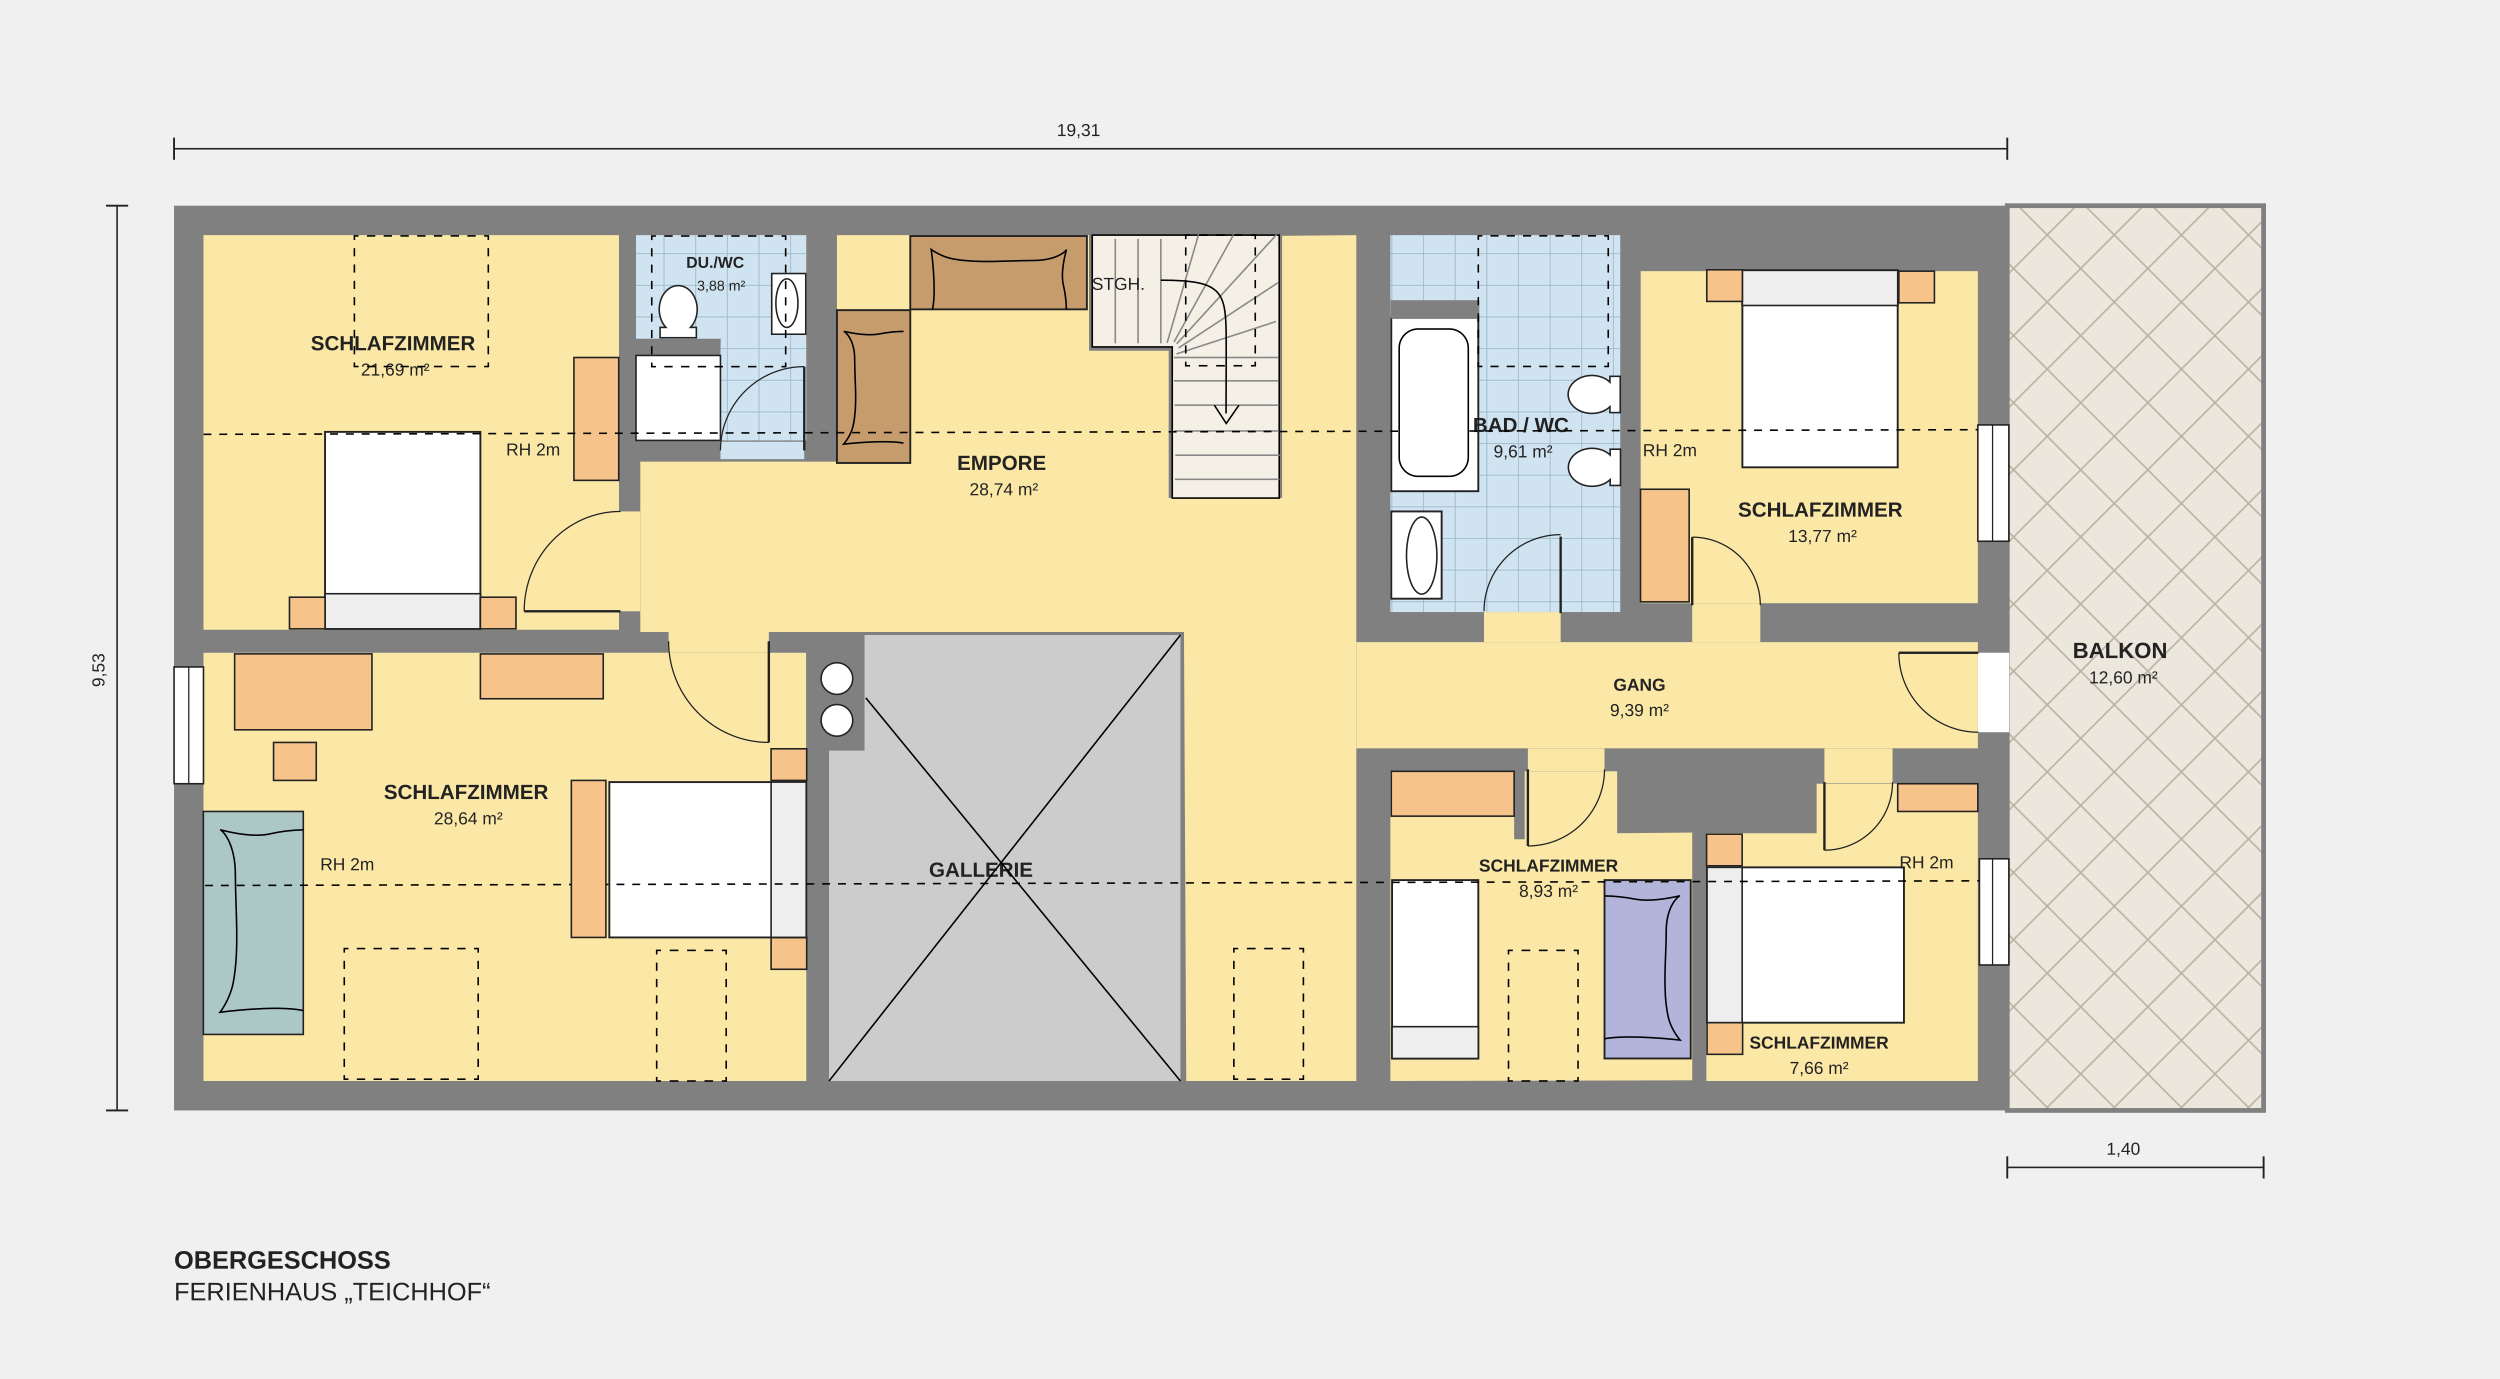
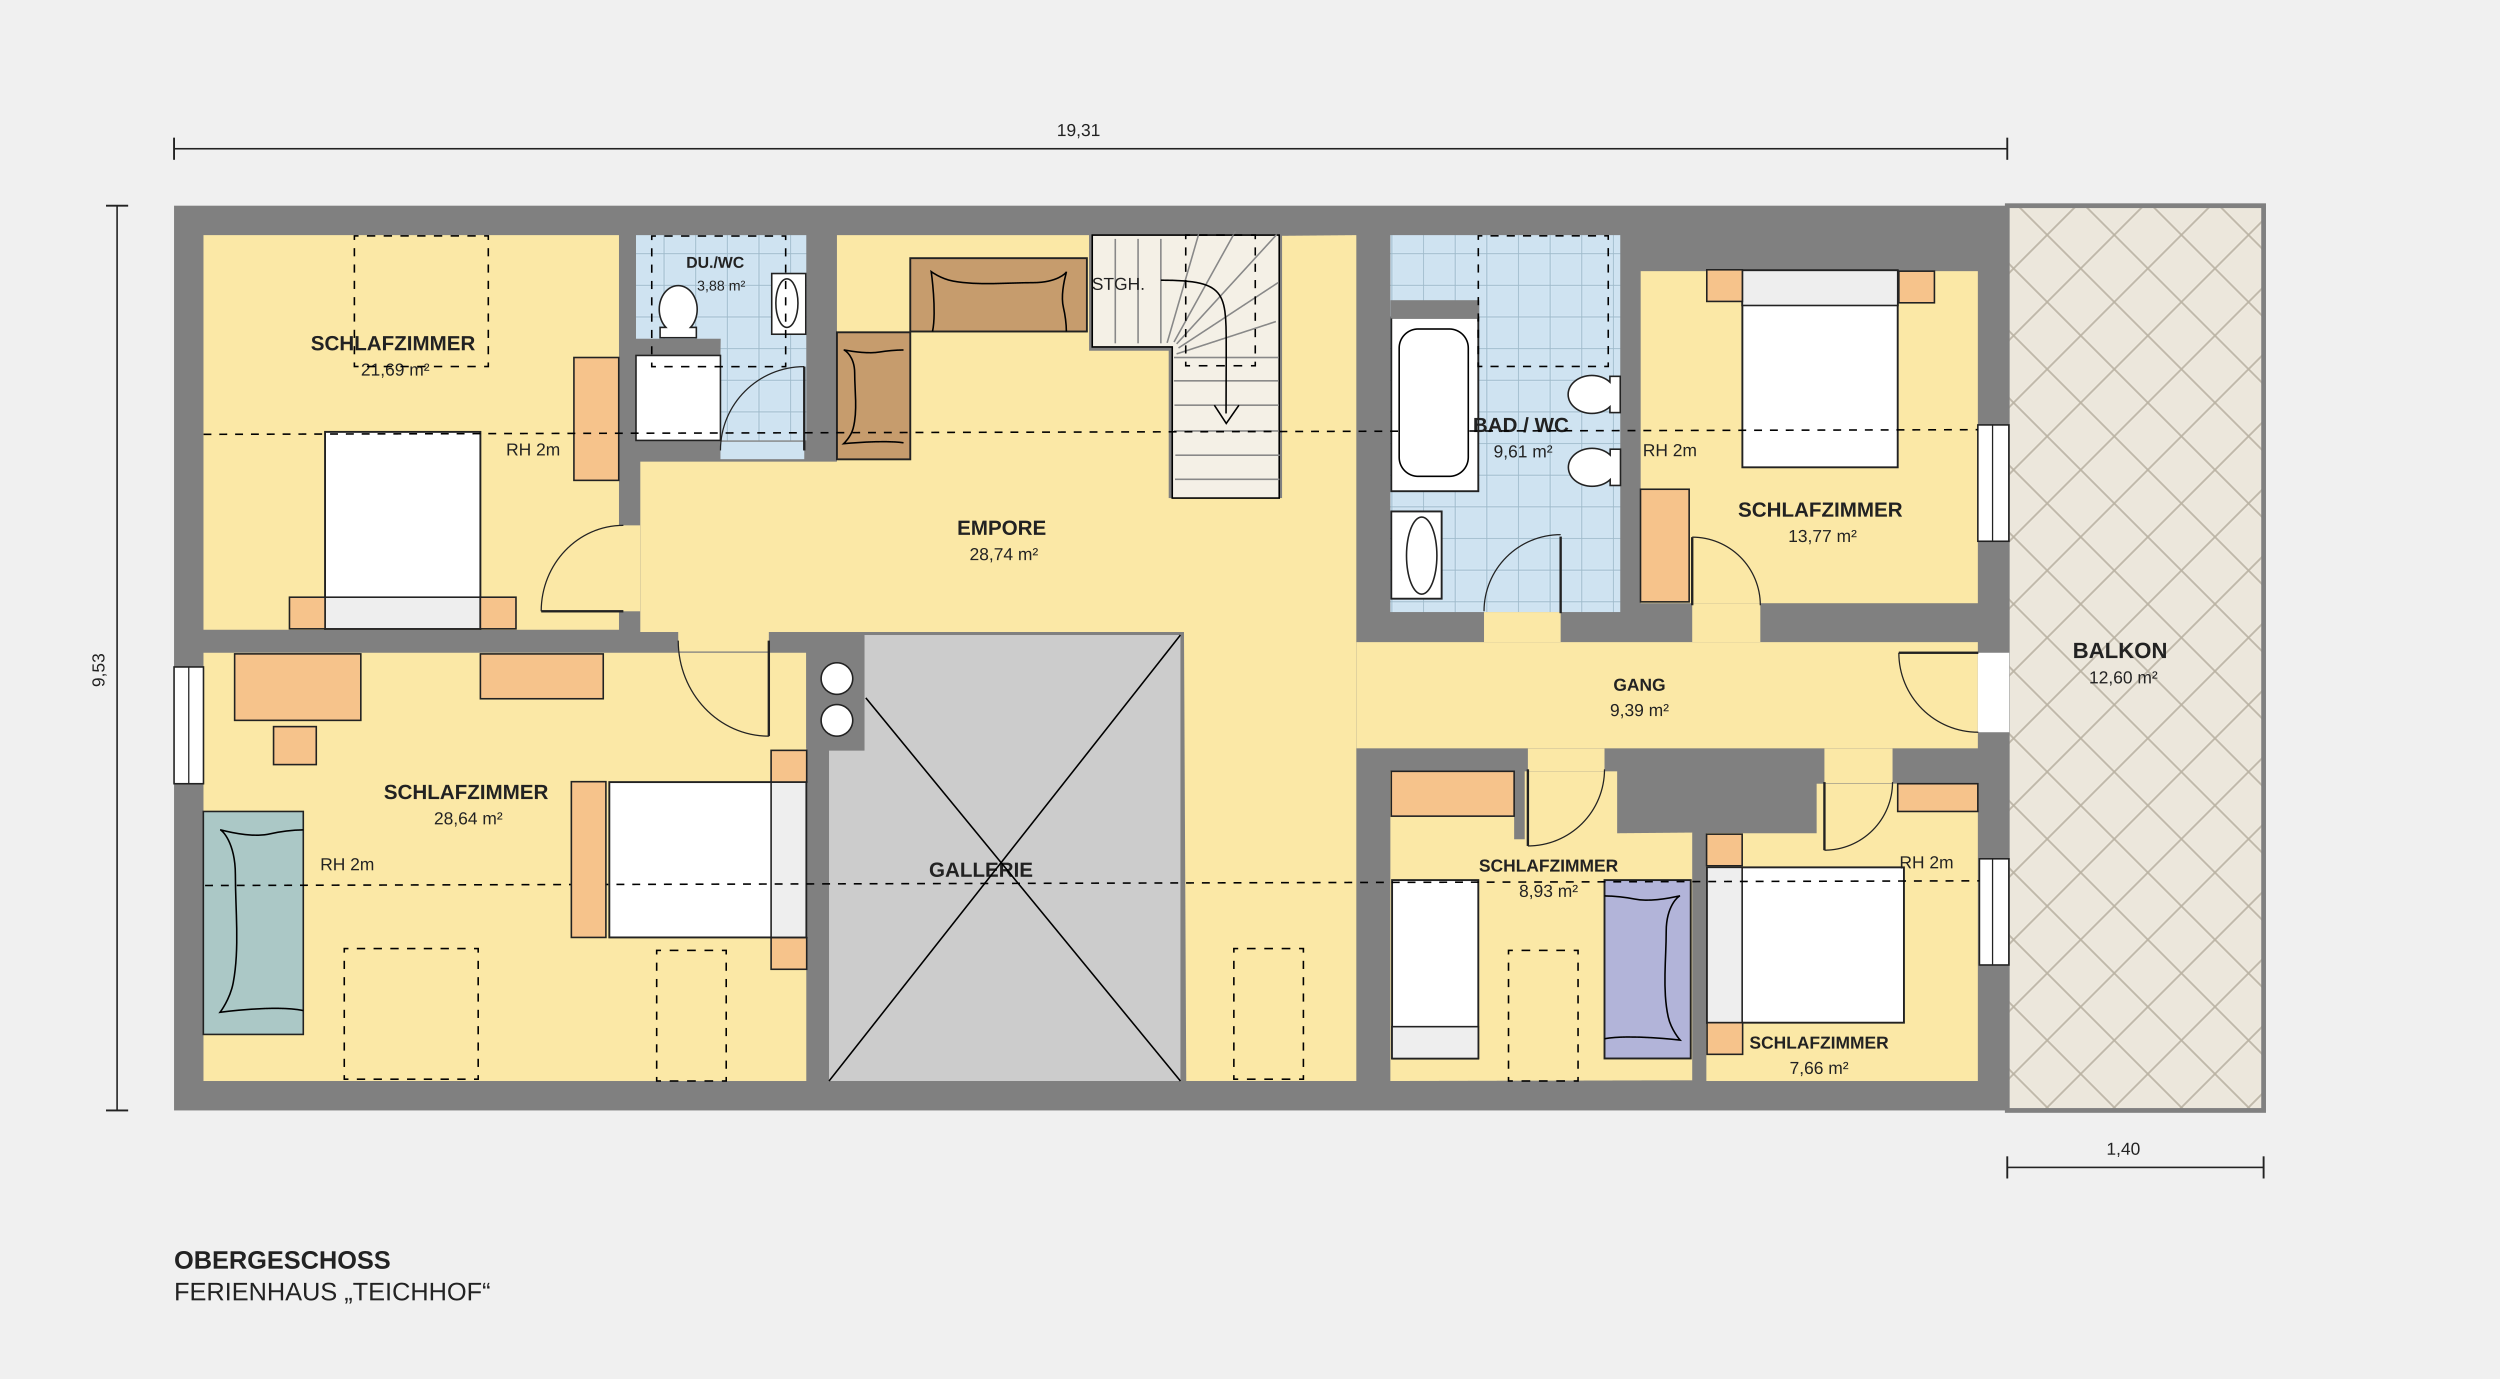
<svg xmlns="http://www.w3.org/2000/svg" width="1580" height="871" viewBox="0 0 1580 871">
  <defs>
    <clipPath id="clip-path-1">
      <path d="M0 0 L30 0 L30 30 L0 30 Z" />
    </clipPath>
    <pattern id="pattern-1" patternUnits="userSpaceOnUse" width="30" height="30" patternTransform="matrix(0.707 0.707 -0.707 0.707 0 0)">
      <g clip-path="url(#clip-path-1)">
        <rect x="0" y="0" width="30" height="30" fill="#ece7dc" />
        <rect x="0" y="0" width="30" height="30" fill="none" stroke="#b9b2a2" />
      </g>
    </pattern>
    <clipPath id="clip-path-2">
      <path d="M0 0 L20 0 L20 20 L0 20 Z" />
    </clipPath>
    <pattern id="pattern-2" patternUnits="userSpaceOnUse" width="20" height="20" patternTransform="matrix(1 0 0 1 0 0)">
      <g clip-path="url(#clip-path-2)">
        <rect x="0" y="0" width="20" height="20" fill="#cfe3f1" />
        <polyline points="0,0 20,0 20,20" fill="none" stroke="#9db8c9" />
      </g>
    </pattern>
  </defs>
  <g id="Layer_1" data-name="Layer 1">
    <rect x="1268.6" y="130" width="162" height="571.8" fill="url(#pattern-1)" stroke="#808080" stroke-width="3" />
    <text transform="matrix(1 0 0 1 1349.6 415.9)" x="0" y="0" xml:space="preserve" font-family="Arial, sans-serif" font-size="14" font-weight="600" fill="#222222" text-anchor="middle">
      <tspan x="0" y="0">BALKON</tspan>
    </text>
    <text transform="matrix(1 0 0 1 1349.6 431.9)" x="0" y="0" xml:space="preserve" font-family="Arial, sans-serif" font-size="11" fill="#222222" text-anchor="middle">
      <tspan x="0" y="0">12,60 m²</tspan>
    </text>
    <rect x="110" y="130" width="1158.6" height="571.8" fill="#808080" />
    <rect x="128.6" y="412.54" width="380.97" height="270.66" fill="#fbe8a6" />
    <polyline points="391.19,398.01 128.6,398.01 128.6,148.6 391.19,148.6" fill="#fbe8a6" />
    <polygon points="748.282,399.427 528.95,399.427 528.95,148.6 688.257,148.6 688.3,221.661 738.618,221.661 738.618,314.78 810.268,314.78 810.268,149.044 857.19,148.6 857.19,405.83 857.19,472.94 857.19,683.2 749.707,683.2" fill="#fbe8a6" />
    <rect x="857.19" y="405.83" width="392.81" height="67.11" fill="#fbe8a6" />
    <polygon points="878.71,683.2 878.71,487.48 956.938,487.48 956.938,530.432 963.62,530.432 963.62,487.48 1022.04,487.48 1022.04,526.62 1069.48,526.18 1069.48,682.76" fill="#fbe8a6" />
    <polyline points="1148.12,526.62 1148.12,495.31 1250,495.31 1250,683.2 1078.42,683.2 1078.42,526.62" fill="#fbe8a6" />
    <rect x="1036.91" y="171.371" width="213.09" height="209.859" fill="#fbe8a6" />
    <polygon points="401.95,278.34 401.95,224.65 455.322,224.65 455.49,214.086 401.95,214.086 401.95,148.6 509.57,148.6 509.57,278.34" fill="url(#pattern-2)" />
    <rect x="878.71" y="148.6" width="145.29" height="238.22" fill="url(#pattern-2)" />
    <rect x="509.57" y="409.19" width="38.75" height="63.75" fill="#808080" />
    <circle cx="528.945" cy="455.268" r="9.989" fill="#ffffff" stroke="#222222" />
    <circle cx="528.945" cy="428.856" r="9.989" fill="#ffffff" stroke="#222222" />
    <rect x="401.95" y="224.65" width="53.372" height="53.69" fill="#ffffff" stroke="#222222" />
    <rect x="487.73" y="172.869" width="21.52" height="38.361" fill="#ffffff" stroke="#222222" />
-     <rect x="422.548" y="398.01" width="63.352" height="14.53" fill="#fbe8a6" />
-     <line x1="485.9" y1="405.28" x2="485.9" y2="469.223" fill="#000000" stroke="#222222" stroke-width="1.5" />
-     <path d="M422.548 405.28 C422.573 440.584 450.922 469.198 485.9 469.223" fill="none" stroke="#222222" stroke-width="0.8" />
-     <rect x="387.087" y="323.23" width="17.583" height="63.1" fill="#fbe8a6" />
-     <line x1="331.29" y1="386.33" x2="392.141" y2="386.33" fill="#000000" stroke="#222222" stroke-width="1.5" />
-     <path d="M392.141 323.23 C358.537 323.239 331.298 351.484 331.29 386.33" fill="none" stroke="#222222" stroke-width="0.8" />
+     <rect x="428.636" y="398.01" width="57.264" height="13.721" fill="#fbe8a6" />
+     <line x1="485.9" y1="404.875" x2="485.9" y2="465.257" fill="#000000" stroke="#222222" stroke-width="1.5" />
+     <path d="M428.636 404.875 C428.658 438.213 454.283 465.233 485.9 465.257" fill="none" stroke="#222222" stroke-width="0.8" />
+     <rect x="389.663" y="332.028" width="15.007" height="54.302" fill="#fbe8a6" />
+     <line x1="342.038" y1="386.33" x2="393.976" y2="386.33" fill="#000000" stroke="#222222" stroke-width="1.5" />
+     <path d="M393.976 332.028 C365.294 332.035 342.045 356.343 342.038 386.33" fill="none" stroke="#222222" stroke-width="0.8" />
    <rect x="455.322" y="279.187" width="52.968" height="11.008" fill="#cfe3f1" />
    <line x1="508.29" y1="284.691" x2="508.29" y2="231.715" fill="#000000" stroke="#222222" stroke-width="1.5" />
    <path d="M455.322 284.691 C455.331 255.44 479.039 231.728 508.29 231.715" fill="none" stroke="#222222" stroke-width="0.8" />
    <rect x="965.62" y="472.94" width="48.43" height="14.54" fill="#fbe8a6" />
    <line x1="965.62" y1="534.64" x2="965.62" y2="486.21" fill="#000000" stroke="#222222" stroke-width="1.5" />
    <path d="M1014.05 486.21 C1014.058 499.057 1008.958 511.38 999.874 520.464 C990.79 529.548 978.467 534.648 965.62 534.64" fill="none" stroke="#222222" stroke-width="0.8" />
    <rect x="937.9" y="386.82" width="48.43" height="19.01" fill="#fbe8a6" />
    <line x1="986.33" y1="387.55" x2="986.33" y2="339.12" fill="#000000" stroke="#222222" stroke-width="1.5" />
    <path d="M937.9 386.33 C937.892 373.483 942.992 361.16 952.076 352.076 C961.16 342.992 973.483 337.892 986.33 337.9" fill="none" stroke="#222222" stroke-width="0.8" />
    <rect x="1069.48" y="381.23" width="43.04" height="24.6" fill="#fbe8a6" />
    <line x1="1069.48" y1="382.53" x2="1069.48" y2="339.48" fill="#000000" stroke="#222222" stroke-width="1.5" />
    <path d="M1112.52 382.53 C1112.533 371.11 1108.003 360.154 1099.929 352.078 C1091.855 344.002 1080.9 339.469 1069.48 339.48" fill="none" stroke="#222222" stroke-width="0.8" />
    <rect x="1153.034" y="472.94" width="43.05" height="22.057" fill="#fbe8a6" />
    <line x1="1153.034" y1="494.287" x2="1153.034" y2="537.327" fill="#000000" stroke="#222222" stroke-width="1.5" />
    <path d="M1196.084 494.287 C1196.094 505.707 1191.562 516.662 1183.486 524.736 C1175.41 532.81 1164.454 537.34 1153.034 537.327" fill="none" stroke="#222222" stroke-width="0.8" />
    <rect x="1250" y="412.54" width="19.859" height="50.235" fill="#ffffff" />
    <line x1="1250.3" y1="412.54" x2="1200.065" y2="412.54" fill="#000000" stroke="#222222" stroke-width="1.5" />
    <path d="M1250.3 462.775 C1236.974 462.785 1224.19 457.496 1214.767 448.073 C1205.344 438.65 1200.055 425.866 1200.065 412.54" fill="none" stroke="#222222" stroke-width="0.8" />
    <rect x="110" y="421.52" width="18.6" height="73.79" fill="#ffffff" stroke="#222222" />
    <rect x="1251" y="542.77" width="18.6" height="67.1" fill="#ffffff" stroke="#222222" />
    <rect x="1250" y="268.555" width="19.6" height="73.525" fill="#ffffff" stroke="#222222" />
    <line x1="119.3" y1="495.31" x2="119.3" y2="421.52" fill="#000000" stroke="#222222" stroke-width="0.8" />
    <line x1="1259.3" y1="609.87" x2="1259.3" y2="542.77" fill="#000000" stroke="#222222" stroke-width="0.8" />
    <line x1="1259.3" y1="342.08" x2="1259.3" y2="268.555" fill="#000000" stroke="#222222" stroke-width="0.8" />
-     <text transform="matrix(1 0 0 1 642.09 297.017)" x="0" y="0" xml:space="preserve" font-family="Arial, sans-serif" font-size="13" font-weight="600" fill="#222222" text-anchor="middle">
+     <text transform="matrix(1 0 0 1 642.09 338.017)" x="0" y="0" xml:space="preserve" font-family="Arial, sans-serif" font-size="13" font-weight="600" fill="#222222" text-anchor="middle">
      <tspan x="0" y="0">EMPORE</tspan>
    </text>
-     <text transform="matrix(1 0 0 1 642.09 313.017)" x="0" y="0" xml:space="preserve" font-family="Arial, sans-serif" font-size="11" fill="#222222" text-anchor="middle">
+     <text transform="matrix(1 0 0 1 642.09 354.017)" x="0" y="0" xml:space="preserve" font-family="Arial, sans-serif" font-size="11" fill="#222222" text-anchor="middle">
      <tspan x="0" y="0">28,74 m²</tspan>
    </text>
    <text transform="matrix(1 0 0 1 1043.79 436.563)" x="0" y="0" xml:space="preserve" font-family="Arial, sans-serif" font-size="11" font-weight="600" fill="#222222" text-anchor="middle">
      <tspan x="0" y="0">GANG</tspan>
    </text>
    <text transform="matrix(1 0 0 1 1043.79 452.563)" x="0" y="0" xml:space="preserve" font-family="Arial, sans-serif" font-size="11" fill="#222222" text-anchor="middle">
      <tspan x="0" y="0">9,39 m²</tspan>
    </text>
    <text transform="matrix(1 0 0 1 986.33 550.845)" x="0" y="0" xml:space="preserve" font-family="Arial, sans-serif" font-size="11" font-weight="600" fill="#222222" text-anchor="middle">
      <tspan x="0" y="0">SCHLAFZIMMER</tspan>
    </text>
    <text transform="matrix(1 0 0 1 986.33 566.845)" x="0" y="0" xml:space="preserve" font-family="Arial, sans-serif" font-size="11" fill="#222222" text-anchor="middle">
      <tspan x="0" y="0">8,93 m²</tspan>
    </text>
    <text transform="matrix(1 0 0 1 1159.474 326.549)" x="0" y="0" xml:space="preserve" font-family="Arial, sans-serif" font-size="13" font-weight="600" fill="#222222" text-anchor="middle">
      <tspan x="0" y="0">SCHLAFZIMMER</tspan>
    </text>
    <text transform="matrix(1 0 0 1 1159.474 342.549)" x="0" y="0" xml:space="preserve" font-family="Arial, sans-serif" font-size="11" fill="#222222" text-anchor="middle">
      <tspan x="0" y="0">13,77 m²</tspan>
    </text>
    <text transform="matrix(1 0 0 1 458.966 169.252)" x="0" y="0" xml:space="preserve" font-family="Arial, sans-serif" font-size="10" font-weight="600" fill="#222222" text-anchor="middle">
      <tspan x="0" y="0">DU./WC</tspan>
    </text>
    <text transform="matrix(1 0 0 1 462.04 183.626)" x="0" y="0" xml:space="preserve" font-family="Arial, sans-serif" font-size="9" fill="#222222" text-anchor="middle">
      <tspan x="0" y="0">3,88 m²</tspan>
    </text>
    <line x1="110" y1="94" x2="1268.6" y2="94" fill="#000000" stroke="#222222" />
    <line x1="110" y1="87" x2="110" y2="101" fill="#000000" stroke="#222222" stroke-width="1.2" />
    <line x1="1268.6" y1="87" x2="1268.6" y2="101" fill="#000000" stroke="#222222" stroke-width="1.2" />
    <text transform="matrix(1 0 0 1 689.3 86)" x="0" y="0" xml:space="preserve" font-family="Arial, sans-serif" font-size="11" fill="#222222" text-anchor="middle">
      <tspan x="0" y="0">19,31</tspan>
    </text>
    <line x1="74" y1="130" x2="74" y2="701.8" fill="#000000" stroke="#222222" />
    <line x1="67" y1="130" x2="81" y2="130" fill="#000000" stroke="#222222" stroke-width="1.2" />
    <line x1="67" y1="701.8" x2="81" y2="701.8" fill="#000000" stroke="#222222" stroke-width="1.2" />
    <text transform="matrix(0 -1 1 0 66 415.9)" x="0" y="0" xml:space="preserve" font-family="Arial, sans-serif" font-size="11" fill="#222222" text-anchor="middle">
      <tspan x="0" y="0">9,53</tspan>
    </text>
    <line x1="1268.6" y1="737.8" x2="1430.6" y2="737.8" fill="#000000" stroke="#222222" />
    <line x1="1268.6" y1="730.8" x2="1268.6" y2="744.8" fill="#000000" stroke="#222222" stroke-width="1.2" />
    <line x1="1430.6" y1="730.8" x2="1430.6" y2="744.8" fill="#000000" stroke="#222222" stroke-width="1.2" />
    <text transform="matrix(1 0 0 1 1349.6 729.8)" x="0" y="0" xml:space="preserve" font-family="Arial, sans-serif" font-size="11" fill="#222222" text-anchor="middle">
      <tspan x="0" y="0">1,40</tspan>
    </text>
    <text transform="matrix(1 0 0 1 110 801.8)" x="0" y="0" xml:space="preserve" font-family="Arial, sans-serif" font-size="16" font-weight="bold" fill="#222222">
      <tspan x="0" y="0">OBERGESCHOSS</tspan>
    </text>
    <text transform="matrix(1 0 0 1 110 821.8)" x="0" y="0" xml:space="preserve" font-family="Arial, sans-serif" font-size="16" fill="#222222">
      <tspan x="0" y="0">FERIENHAUS „TEICHHOF“</tspan>
    </text>
    <rect x="1078.814" y="548.168" width="124.476" height="98.174" fill="#ffffff" stroke="#222222" stroke-width="1.2" />
    <rect x="879.29" y="200.69" width="55" height="109.757" fill="#ffffff" stroke="#222222" stroke-width="1.2" />
    <text transform="matrix(1 0 0 1 970.219 273.062)" x="0" y="0" xml:space="preserve" font-family="Arial, sans-serif" font-size="13" font-weight="600" fill="#222222" text-anchor="middle">
      <tspan x="0" y="0">BAD / WC</tspan>
    </text>
    <text transform="matrix(1 0 0 1 970.219 289.062)" x="0" y="0" xml:space="preserve" font-family="Arial, sans-serif" font-size="11" fill="#222222" text-anchor="middle">
      <tspan x="0" y="0">9,61 m²</tspan>
    </text>
    <rect x="879.285" y="323.23" width="31.836" height="55.145" fill="#ffffff" stroke="#222222" stroke-width="1.2" />
    <rect x="879.29" y="190.321" width="55" height="10.369" fill="#808080" stroke="#808080" stroke-width="1.2" />
    <rect x="404.67" y="291.76" width="124.521" height="107.667" fill="#fbe8a6" />
    <polygon points="523.95,683.2 523.95,474.398 546.377,474.398 546.377,401.325 746.04,401.325 746.04,683.2" fill="#cccccc" />
    <rect x="1101.179" y="170.869" width="98.174" height="124.476" fill="#ffffff" stroke="#222222" stroke-width="1.2" />
    <rect x="1101.179" y="170.869" width="98.174" height="22.2" fill="#eeeeee" stroke="#222222" />
    <rect x="1078.848" y="548.168" width="22.2" height="98.174" fill="#eeeeee" stroke="#222222" />
    <text transform="matrix(1 0 0 1 1157.295 662.719)" x="0" y="0" xml:space="preserve" font-family="Arial, sans-serif" font-size="11" font-weight="600" fill="#222222" text-anchor="middle">
      <tspan x="0" y="0">SCHLAFZIMMER</tspan>
    </text>
    <text transform="matrix(1 0 0 1 1157.295 678.719)" x="0" y="0" xml:space="preserve" font-family="Arial, sans-serif" font-size="11" fill="#222222" text-anchor="middle">
      <tspan x="0" y="0">7,66 m²</tspan>
    </text>
    <rect x="385.094" y="494.287" width="124.476" height="98.174" fill="#ffffff" stroke="#222222" stroke-width="1.2" />
    <rect x="205.433" y="272.951" width="98.174" height="124.476" fill="#ffffff" stroke="#222222" stroke-width="1.2" />
-     <rect x="205.433" y="375.227" width="98.174" height="22.2" fill="#eeeeee" stroke="#222222" />
+     <rect x="205.433" y="377.434" width="98.174" height="19.993" fill="#eeeeee" stroke="#222222" />
    <rect x="487.336" y="494.287" width="22.2" height="98.174" fill="#eeeeee" stroke="#222222" />
    <text transform="matrix(1 0 0 1 257.427 221.369)" x="0" y="0" xml:space="preserve" font-family="Arial, sans-serif" font-size="13" font-weight="600" fill="#222222" text-anchor="middle">
      <tspan x="0" y="0">SCHLAFZIMMER</tspan>
    </text>
    <text transform="matrix(1 0 0 1 257.427 237.369)" x="0" y="0" xml:space="preserve" font-family="Arial, sans-serif" font-size="11" fill="#222222" text-anchor="middle">
      <tspan x="0" y="0">21,69 m²</tspan>
    </text>
    <text transform="matrix(1 0 0 1 303.607 504.992)" x="0" y="0" xml:space="preserve" font-family="Arial, sans-serif" font-size="13" font-weight="600" fill="#222222" text-anchor="middle">
      <tspan x="0" y="0">SCHLAFZIMMER</tspan>
    </text>
    <text transform="matrix(1 0 0 1 303.607 520.992)" x="0" y="0" xml:space="preserve" font-family="Arial, sans-serif" font-size="11" fill="#222222" text-anchor="middle">
      <tspan x="0" y="0">28,64 m²</tspan>
    </text>
-     <rect x="148.29" y="413.252" width="86.781" height="48" fill="#f6c38b" stroke="#222222" />
-     <rect x="172.89" y="469.223" width="27" height="24" fill="#f6c38b" stroke="#222222" />
+     <rect x="148.29" y="413.252" width="79.749" height="42.016" fill="#f6c38b" stroke="#222222" />
+     <rect x="172.89" y="459.223" width="27" height="24" fill="#f6c38b" stroke="#222222" />
    <rect x="128.509" y="512.845" width="63.171" height="140.909" fill="#abc8c6" stroke="#222222" />
    <rect x="879.795" y="556.221" width="54.495" height="112.738" fill="#ffffff" stroke="#222222" stroke-width="1.2" />
    <rect x="879.795" y="648.852" width="54.495" height="20.107" fill="#eeeeee" stroke="#222222" />
    <rect x="1014.05" y="556.221" width="54.495" height="112.738" fill="#b2b4d9" stroke="#222222" stroke-width="1.2" />
    <polygon points="690.3,148.58 808.462,148.58 808.462,314.78 740.864,314.78 740.864,219.273 690.3,219.273" fill="#f4f0e6" stroke="#000000" stroke-miterlimit="10" />
    <line x1="704.862" y1="150.98" x2="704.862" y2="216.98" fill="#000000" stroke="#888888" />
    <line x1="719.261" y1="150.98" x2="719.261" y2="216.98" fill="#000000" stroke="#888888" />
    <line x1="733.661" y1="150.98" x2="733.661" y2="216.98" fill="#000000" stroke="#888888" />
    <line x1="806.859" y1="148.237" x2="743.639" y2="217.326" fill="#000000" stroke="#888888" />
    <line x1="807.747" y1="178.617" x2="744.811" y2="219.932" fill="#000000" stroke="#888888" />
    <line x1="806.344" y1="203.225" x2="743.588" y2="223.661" fill="#000000" stroke="#888888" />
    <text transform="matrix(1 0 0 1 714.479 183.202)" x="0" y="0" xml:space="preserve" font-family="Arial, sans-serif" font-size="11" fill="#222222" text-anchor="middle">
      <tspan x="0" y="0">STGH.</tspan>
    </text>
    <line x1="807.966" y1="225.946" x2="741.966" y2="225.946" fill="#000000" stroke="#888888" />
    <line x1="780.801" y1="146.173" x2="741.966" y2="216.167" fill="#000000" stroke="#888888" />
    <line x1="757.654" y1="147.662" x2="737.618" y2="216.672" fill="#000000" stroke="#888888" />
    <line x1="807.859" y1="240.68" x2="741.859" y2="240.68" fill="#000000" stroke="#888888" />
    <line x1="808.249" y1="256.071" x2="742.249" y2="256.071" fill="#000000" stroke="#888888" />
    <line x1="807.966" y1="272.38" x2="741.966" y2="272.38" fill="#000000" stroke="#888888" />
    <line x1="808.811" y1="287.688" x2="742.811" y2="287.688" fill="#000000" stroke="#888888" />
    <line x1="808.588" y1="302.927" x2="742.588" y2="302.927" fill="#000000" stroke="#888888" />
-     <rect x="528.945" y="196.014" width="46.345" height="96.587" fill="#c69c6d" stroke="#222222" stroke-width="1.2" />
-     <rect x="575.29" y="149.161" width="111.623" height="46.344" fill="#c69c6d" stroke="#222222" stroke-width="1.2" />
+     <rect x="528.945" y="210.014" width="46.345" height="80.287" fill="#c69c6d" stroke="#222222" stroke-width="1.2" />
+     <rect x="575.29" y="163.161" width="111.623" height="46.344" fill="#c69c6d" stroke="#222222" stroke-width="1.2" />
    <text transform="matrix(1 0 0 1 629.024 554.133)" x="0" y="0" xml:space="preserve" font-family="Arial, sans-serif" font-size="13" font-weight="600" fill="#222222" text-anchor="middle">
      <tspan x="0" y="0">GALLERIE</tspan>
    </text>
    <text transform="matrix(1 0 0 1 1063.002 288.303)" x="0" y="0" xml:space="preserve" font-family="Arial, sans-serif" font-size="11" fill="#222222" text-anchor="middle">
      <tspan x="0" y="0">RH 2m</tspan>
    </text>
    <text transform="matrix(1 0 0 1 1225.183 548.765)" x="0" y="0" xml:space="preserve" font-family="Arial, sans-serif" font-size="11" fill="#222222" text-anchor="middle">
      <tspan x="0" y="0">RH 2m</tspan>
    </text>
    <path d="M733.661 177.079 C777.269 177.079 774.859 185.533 774.966 225.946 C774.979 230.825 774.859 261.293 774.859 261.293" fill="none" stroke="#000000" stroke-miterlimit="10" />
    <polyline points="767.461,256.071 774.996,267.625 783.009,256.071" fill="none" stroke="#000000" stroke-miterlimit="10" />
    <text transform="matrix(1 0 0 1 344.603 287.864)" x="0" y="0" xml:space="preserve" font-family="Arial, sans-serif" font-size="11" fill="#222222" text-anchor="middle">
      <tspan x="0" y="0">RH 2m</tspan>
    </text>
    <text transform="matrix(1 0 0 1 227.112 549.989)" x="0" y="0" xml:space="preserve" font-family="Arial, sans-serif" font-size="11" fill="#222222" text-anchor="middle">
      <tspan x="0" y="0">RH 2m</tspan>
    </text>
-     <rect x="487.336" y="473.23" width="22.492" height="19.993" fill="#f6c38b" stroke="#222222" />
+     <rect x="487.336" y="474.23" width="22.492" height="19.993" fill="#f6c38b" stroke="#222222" />
    <rect x="487.336" y="592.597" width="22.492" height="19.993" fill="#f6c38b" stroke="#222222" />
    <rect x="303.607" y="377.434" width="22.492" height="19.993" fill="#f6c38b" stroke="#222222" />
    <rect x="182.941" y="377.434" width="22.492" height="19.993" fill="#f6c38b" stroke="#222222" />
    <rect x="1078.687" y="170.509" width="22.492" height="19.993" fill="#f6c38b" stroke="#222222" />
    <rect x="1200.065" y="171.371" width="22.492" height="19.993" fill="#f6c38b" stroke="#222222" />
    <rect x="1078.848" y="646.342" width="22.492" height="19.993" fill="#f6c38b" stroke="#222222" />
    <rect x="1078.556" y="527.182" width="22.492" height="19.993" fill="#f6c38b" stroke="#222222" />
    <rect x="1036.798" y="309.203" width="30.747" height="71.172" fill="#f6c38b" stroke="#222222" />
    <rect x="1199.353" y="495.31" width="50.647" height="17.535" fill="#f6c38b" stroke="#222222" />
    <rect x="879.29" y="487.48" width="77.648" height="28.327" fill="#f6c38b" stroke="#222222" />
    <rect x="303.607" y="413.277" width="77.648" height="28.328" fill="#f6c38b" stroke="#222222" />
    <rect x="362.715" y="225.946" width="28.327" height="77.648" fill="#f6c38b" stroke="#222222" />
    <line x1="128.6" y1="274.511" x2="1250" y2="271.555" fill="#cccccc" stroke="#000000" stroke-miterlimit="10" stroke-dasharray="5 5" />
    <line x1="129.6" y1="559.64" x2="1251" y2="556.684" fill="#cccccc" stroke="#000000" stroke-miterlimit="10" stroke-dasharray="5 5" />
-     <rect x="361.096" y="493.223" width="21.832" height="99.238" fill="#f6c38b" stroke="#222222" />
-     <path d="M589.349 195.505 C592.074 182.782 588.541 157.696 588.541 157.696 C588.541 157.696 594.682 162.243 602.339 163.647 C618.4 166.591 636.62 164.636 652.985 164.636 C667.848 164.636 673.849 158.668 674.002 157.696 C672.191 164.622 670.433 173.661 672.112 180.505 C673.125 184.633 673.951 190.821 673.951 195.505 L673.951 195.505" fill="none" stroke="#000000" stroke-miterlimit="10" />
-     <path d="M571.022 280.014 C558.298 277.741 533.213 280.688 533.213 280.688 C533.213 280.688 537.759 275.566 539.163 269.179 C542.107 255.784 540.153 240.588 540.153 226.939 C540.153 214.543 534.185 209.538 533.213 209.41 C540.138 210.921 549.178 212.387 556.022 210.986 C560.15 210.142 566.338 209.453 571.022 209.453 L571.022 209.453" fill="none" stroke="#000000" stroke-miterlimit="10" />
+     <rect x="361.096" y="494.021" width="21.832" height="98.44" fill="#f6c38b" stroke="#222222" />
+     <path d="M589.349 209.505 C592.074 196.782 588.541 171.696 588.541 171.696 C588.541 171.696 594.682 176.243 602.339 177.647 C618.4 180.591 636.62 178.636 652.985 178.636 C667.848 178.636 673.849 172.668 674.002 171.696 C672.191 178.622 670.433 187.661 672.112 194.505 C673.125 198.633 673.951 204.821 673.951 209.505 L673.951 209.505" fill="none" stroke="#000000" stroke-miterlimit="10" />
+     <path d="M571.022 279.838 C558.298 277.949 533.213 280.398 533.213 280.398 C533.213 280.398 537.759 276.141 539.163 270.832 C542.107 259.697 540.153 247.066 540.153 235.72 C540.153 225.416 534.185 221.256 533.213 221.149 C540.138 222.405 549.178 223.624 556.022 222.46 C560.15 221.758 566.338 221.185 571.022 221.185 L571.022 221.185" fill="none" stroke="#000000" stroke-miterlimit="10" />
    <path d="M191.68 638.66 C173.989 634.983 139.111 639.751 139.111 639.751 C139.111 639.751 145.433 631.463 147.385 621.128 C151.478 599.451 148.76 574.861 148.76 552.774 C148.76 532.715 140.463 524.616 139.111 524.409 C148.74 526.854 161.308 529.226 170.825 526.959 C176.564 525.593 185.168 524.478 191.68 524.478 L191.68 524.478" fill="none" stroke="#000000" stroke-miterlimit="10" />
    <path d="M1014.05 656.476 C1030.122 653.57 1061.81 657.338 1061.81 657.338 C1061.81 657.338 1056.066 650.788 1054.293 642.618 C1050.574 625.485 1053.043 606.048 1053.043 588.589 C1053.043 572.734 1060.581 566.332 1061.81 566.168 C1053.061 568.101 1041.643 569.976 1032.997 568.184 C1027.784 567.104 1019.967 566.223 1014.05 566.223 L1014.05 566.223" fill="none" stroke="#000000" stroke-miterlimit="10" />
    <ellipse cx="898.516" cy="351.136" rx="9.604" ry="24.356" fill="#ffffff" stroke="#222222" />
    <path d="M896.282 207.919 L915.955 207.919 C922.582 207.919 927.955 213.291 927.955 219.919 L927.955 289.059 C927.955 295.686 922.582 301.059 915.955 301.059 L896.282 301.059 C889.655 301.059 884.282 295.686 884.282 289.059 L884.282 219.919 C884.282 213.291 889.655 207.919 896.282 207.919 Z" fill="#ffffff" stroke="#000000" stroke-miterlimit="10" />
    <ellipse cx="497.323" cy="191.576" rx="6.987" ry="15.343" fill="#ffffff" stroke="#222222" />
    <path d="M416.636 195.505 C416.636 187.221 422.009 180.505 428.636 180.505 C435.263 180.505 440.636 187.221 440.636 195.505 C440.636 200.075 439.001 204.168 436.423 206.919 L440.095 206.919 L440.095 213.443 L417.177 213.443 L417.177 206.919 L420.849 206.919 C418.271 204.168 416.636 200.075 416.636 195.505 Z" fill="#ffffff" stroke="#222222" />
    <path d="M1006.062 261.293 C997.778 261.293 991.062 255.921 991.062 249.293 C991.062 242.666 997.778 237.293 1006.062 237.293 C1010.632 237.293 1014.725 238.928 1017.476 241.506 L1017.476 237.834 L1024 237.834 L1024 260.752 L1017.476 260.752 L1017.476 257.08 C1014.725 259.658 1010.632 261.293 1006.062 261.293 Z" fill="#ffffff" stroke="#222222" />
    <path d="M1006.207 307.345 C997.922 307.345 991.207 301.972 991.207 295.345 C991.207 288.718 997.922 283.345 1006.207 283.345 C1010.776 283.345 1014.869 284.98 1017.62 287.558 L1017.62 283.886 L1024.144 283.886 L1024.144 306.804 L1017.62 306.804 L1017.62 303.132 C1014.869 305.71 1010.776 307.345 1006.207 307.345 Z" fill="#ffffff" stroke="#222222" />
    <line x1="746.04" y1="401.325" x2="523.95" y2="683.2" fill="none" stroke="#000000" stroke-miterlimit="10" />
    <line x1="746.04" y1="683.2" x2="547.184" y2="441.051" fill="none" stroke="#000000" stroke-miterlimit="10" />
    <g>
      <path d="M411.406 151.74 L411.406 149.161 L411.406 148.661 L411.906 148.661 L414.551 148.661 L414.551 149.661 L411.906 149.661 L411.906 149.161 L412.406 149.161 L412.406 151.74 Z M419.84 148.661 L425.13 148.661 L425.13 149.661 L419.84 149.661 Z M430.42 148.661 L435.71 148.661 L435.71 149.661 L430.42 149.661 Z M440.999 148.661 L446.289 148.661 L446.289 149.661 L440.999 149.661 Z M451.579 148.661 L456.869 148.661 L456.869 149.661 L451.579 149.661 Z M462.158 148.661 L467.448 148.661 L467.448 149.661 L462.158 149.661 Z M472.738 148.661 L478.028 148.661 L478.028 149.661 L472.738 149.661 Z M483.318 148.661 L488.607 148.661 L488.607 149.661 L483.318 149.661 Z M493.897 148.661 L496.542 148.661 L497.042 148.661 L497.042 149.161 L497.042 151.74 L496.042 151.74 L496.042 149.161 L496.542 149.161 L496.542 149.661 L493.897 149.661 Z M497.042 156.9 L497.042 162.06 L496.042 162.06 L496.042 156.9 Z M497.042 167.219 L497.042 172.379 L496.042 172.379 L496.042 167.219 Z M497.042 177.538 L497.042 182.698 L496.042 182.698 L496.042 177.538 Z M497.042 187.858 L497.042 193.017 L496.042 193.017 L496.042 187.858 Z M497.042 198.177 L497.042 203.337 L496.042 203.337 L496.042 198.177 Z M497.042 208.496 L497.042 213.656 L496.042 213.656 L496.042 208.496 Z M497.042 218.815 L497.042 223.975 L496.042 223.975 L496.042 218.815 Z M497.042 229.135 L497.042 231.715 L497.042 232.215 L496.542 232.215 L493.897 232.215 L493.897 231.215 L496.542 231.215 L496.542 231.715 L496.042 231.715 L496.042 229.135 Z M488.607 232.215 L483.318 232.215 L483.318 231.215 L488.607 231.215 Z M478.028 232.215 L472.738 232.215 L472.738 231.215 L478.028 231.215 Z M467.448 232.215 L462.158 232.215 L462.158 231.215 L467.448 231.215 Z M456.869 232.215 L451.579 232.215 L451.579 231.215 L456.869 231.215 Z M446.289 232.215 L440.999 232.215 L440.999 231.215 L446.289 231.215 Z M435.71 232.215 L430.42 232.215 L430.42 231.215 L435.71 231.215 Z M425.13 232.215 L419.84 232.215 L419.84 231.215 L425.13 231.215 Z M414.551 232.215 L411.906 232.215 L411.406 232.215 L411.406 231.715 L411.406 229.135 L412.406 229.135 L412.406 231.715 L411.906 231.715 L411.906 231.215 L414.551 231.215 Z M411.406 223.975 L411.406 218.815 L412.406 218.815 L412.406 223.975 Z M411.406 213.656 L411.406 208.496 L412.406 208.496 L412.406 213.656 Z M411.406 203.337 L411.406 198.177 L412.406 198.177 L412.406 203.337 Z M411.406 193.017 L411.406 187.858 L412.406 187.858 L412.406 193.017 Z M411.406 182.698 L411.406 177.538 L412.406 177.538 L412.406 182.698 Z M411.406 172.379 L411.406 167.219 L412.406 167.219 L412.406 172.379 Z M411.406 162.06 L411.406 156.9 L412.406 156.9 L412.406 162.06 Z" fill="#000000" />
    </g>
    <g>
      <path d="M223.47 151.667 L223.47 149.087 L223.47 148.587 L223.97 148.587 L226.615 148.587 L226.615 149.587 L223.97 149.587 L223.97 149.087 L224.47 149.087 L224.47 151.667 Z M231.905 148.587 L237.195 148.587 L237.195 149.587 L231.905 149.587 Z M242.485 148.587 L247.774 148.587 L247.774 149.587 L242.485 149.587 Z M253.064 148.587 L258.354 148.587 L258.354 149.587 L253.064 149.587 Z M263.644 148.587 L268.933 148.587 L268.933 149.587 L263.644 149.587 Z M274.223 148.587 L279.513 148.587 L279.513 149.587 L274.223 149.587 Z M284.803 148.587 L290.093 148.587 L290.093 149.587 L284.803 149.587 Z M295.382 148.587 L300.672 148.587 L300.672 149.587 L295.382 149.587 Z M305.962 148.587 L308.607 148.587 L309.107 148.587 L309.107 149.087 L309.107 151.667 L308.107 151.667 L308.107 149.087 L308.607 149.087 L308.607 149.587 L305.962 149.587 Z M309.107 156.827 L309.107 161.986 L308.107 161.986 L308.107 156.827 Z M309.107 167.146 L309.107 172.305 L308.107 172.305 L308.107 167.146 Z M309.107 177.465 L309.107 182.625 L308.107 182.625 L308.107 177.465 Z M309.107 187.784 L309.107 192.944 L308.107 192.944 L308.107 187.784 Z M309.107 198.103 L309.107 203.263 L308.107 203.263 L308.107 198.103 Z M309.107 208.423 L309.107 213.582 L308.107 213.582 L308.107 208.423 Z M309.107 218.742 L309.107 223.902 L308.107 223.902 L308.107 218.742 Z M309.107 229.061 L309.107 231.641 L309.107 232.141 L308.607 232.141 L305.962 232.141 L305.962 231.141 L308.607 231.141 L308.607 231.641 L308.107 231.641 L308.107 229.061 Z M300.672 232.141 L295.382 232.141 L295.382 231.141 L300.672 231.141 Z M290.093 232.141 L284.803 232.141 L284.803 231.141 L290.093 231.141 Z M279.513 232.141 L274.223 232.141 L274.223 231.141 L279.513 231.141 Z M268.933 232.141 L263.644 232.141 L263.644 231.141 L268.933 231.141 Z M258.354 232.141 L253.064 232.141 L253.064 231.141 L258.354 231.141 Z M247.774 232.141 L242.485 232.141 L242.485 231.141 L247.774 231.141 Z M237.195 232.141 L231.905 232.141 L231.905 231.141 L237.195 231.141 Z M226.615 232.141 L223.97 232.141 L223.47 232.141 L223.47 231.641 L223.47 229.061 L224.47 229.061 L224.47 231.641 L223.97 231.641 L223.97 231.141 L226.615 231.141 Z M223.47 223.902 L223.47 218.742 L224.47 218.742 L224.47 223.902 Z M223.47 213.582 L223.47 208.423 L224.47 208.423 L224.47 213.582 Z M223.47 203.263 L223.47 198.103 L224.47 198.103 L224.47 203.263 Z M223.47 192.944 L223.47 187.784 L224.47 187.784 L224.47 192.944 Z M223.47 182.625 L223.47 177.465 L224.47 177.465 L224.47 182.625 Z M223.47 172.305 L223.47 167.146 L224.47 167.146 L224.47 172.305 Z M223.47 161.986 L223.47 156.827 L224.47 156.827 L224.47 161.986 Z" fill="#000000" />
    </g>
    <g>
      <path d="M217.077 602.076 L217.077 599.496 L217.077 598.996 L217.577 598.996 L220.222 598.996 L220.222 599.996 L217.577 599.996 L217.577 599.496 L218.077 599.496 L218.077 602.076 Z M225.512 598.996 L230.801 598.996 L230.801 599.996 L225.512 599.996 Z M236.091 598.996 L241.381 598.996 L241.381 599.996 L236.091 599.996 Z M246.671 598.996 L251.96 598.996 L251.96 599.996 L246.671 599.996 Z M257.25 598.996 L262.54 598.996 L262.54 599.996 L257.25 599.996 Z M267.83 598.996 L273.119 598.996 L273.119 599.996 L267.83 599.996 Z M278.409 598.996 L283.699 598.996 L283.699 599.996 L278.409 599.996 Z M288.989 598.996 L294.279 598.996 L294.279 599.996 L288.989 599.996 Z M299.568 598.996 L302.213 598.996 L302.713 598.996 L302.713 599.496 L302.713 602.076 L301.713 602.076 L301.713 599.496 L302.213 599.496 L302.213 599.996 L299.568 599.996 Z M302.713 607.236 L302.713 612.395 L301.713 612.395 L301.713 607.236 Z M302.713 617.555 L302.713 622.715 L301.713 622.715 L301.713 617.555 Z M302.713 627.874 L302.713 633.034 L301.713 633.034 L301.713 627.874 Z M302.713 638.193 L302.713 643.353 L301.713 643.353 L301.713 638.193 Z M302.713 648.513 L302.713 653.672 L301.713 653.672 L301.713 648.513 Z M302.713 658.832 L302.713 663.992 L301.713 663.992 L301.713 658.832 Z M302.713 669.151 L302.713 674.311 L301.713 674.311 L301.713 669.151 Z M302.713 679.47 L302.713 682.05 L302.713 682.55 L302.213 682.55 L299.568 682.55 L299.568 681.55 L302.213 681.55 L302.213 682.05 L301.713 682.05 L301.713 679.47 Z M294.279 682.55 L288.989 682.55 L288.989 681.55 L294.279 681.55 Z M283.699 682.55 L278.409 682.55 L278.409 681.55 L283.699 681.55 Z M273.119 682.55 L267.83 682.55 L267.83 681.55 L273.119 681.55 Z M262.54 682.55 L257.25 682.55 L257.25 681.55 L262.54 681.55 Z M251.96 682.55 L246.671 682.55 L246.671 681.55 L251.96 681.55 Z M241.381 682.55 L236.091 682.55 L236.091 681.55 L241.381 681.55 Z M230.801 682.55 L225.512 682.55 L225.512 681.55 L230.801 681.55 Z M220.222 682.55 L217.577 682.55 L217.077 682.55 L217.077 682.05 L217.077 679.47 L218.077 679.47 L218.077 682.05 L217.577 682.05 L217.577 681.55 L220.222 681.55 Z M217.077 674.311 L217.077 669.151 L218.077 669.151 L218.077 674.311 Z M217.077 663.992 L217.077 658.832 L218.077 658.832 L218.077 663.992 Z M217.077 653.672 L217.077 648.513 L218.077 648.513 L218.077 653.672 Z M217.077 643.353 L217.077 638.193 L218.077 638.193 L218.077 643.353 Z M217.077 633.034 L217.077 627.874 L218.077 627.874 L218.077 633.034 Z M217.077 622.715 L217.077 617.555 L218.077 617.555 L218.077 622.715 Z M217.077 612.395 L217.077 607.236 L218.077 607.236 L218.077 612.395 Z" fill="#000000" />
    </g>
    <g>
      <path d="M933.79 151.624 L933.79 149.044 L933.79 148.544 L934.29 148.544 L936.856 148.544 L936.856 149.544 L934.29 149.544 L934.29 149.044 L934.79 149.044 L934.79 151.624 Z M941.989 148.544 L947.122 148.544 L947.122 149.544 L941.989 149.544 Z M952.254 148.544 L957.387 148.544 L957.387 149.544 L952.254 149.544 Z M962.52 148.544 L967.653 148.544 L967.653 149.544 L962.52 149.544 Z M972.785 148.544 L977.918 148.544 L977.918 149.544 L972.785 149.544 Z M983.051 148.544 L988.183 148.544 L988.183 149.544 L983.051 149.544 Z M993.316 148.544 L998.449 148.544 L998.449 149.544 L993.316 149.544 Z M1003.581 148.544 L1008.714 148.544 L1008.714 149.544 L1003.581 149.544 Z M1013.847 148.544 L1016.413 148.544 L1016.913 148.544 L1016.913 149.044 L1016.913 151.624 L1015.913 151.624 L1015.913 149.044 L1016.413 149.044 L1016.413 149.544 L1013.847 149.544 Z M1016.913 156.783 L1016.913 161.943 L1015.913 161.943 L1015.913 156.783 Z M1016.913 167.103 L1016.913 172.262 L1015.913 172.262 L1015.913 167.103 Z M1016.913 177.422 L1016.913 182.582 L1015.913 182.582 L1015.913 177.422 Z M1016.913 187.741 L1016.913 192.901 L1015.913 192.901 L1015.913 187.741 Z M1016.913 198.06 L1016.913 203.22 L1015.913 203.22 L1015.913 198.06 Z M1016.913 208.38 L1016.913 213.539 L1015.913 213.539 L1015.913 208.38 Z M1016.913 218.699 L1016.913 223.858 L1015.913 223.858 L1015.913 218.699 Z M1016.913 229.018 L1016.913 231.598 L1016.913 232.098 L1016.413 232.098 L1013.847 232.098 L1013.847 231.098 L1016.413 231.098 L1016.413 231.598 L1015.913 231.598 L1015.913 229.018 Z M1008.714 232.098 L1003.581 232.098 L1003.581 231.098 L1008.714 231.098 Z M998.449 232.098 L993.316 232.098 L993.316 231.098 L998.449 231.098 Z M988.183 232.098 L983.051 232.098 L983.051 231.098 L988.183 231.098 Z M977.918 232.098 L972.785 232.098 L972.785 231.098 L977.918 231.098 Z M967.653 232.098 L962.52 232.098 L962.52 231.098 L967.653 231.098 Z M957.387 232.098 L952.254 232.098 L952.254 231.098 L957.387 231.098 Z M947.122 232.098 L941.989 232.098 L941.989 231.098 L947.122 231.098 Z M936.856 232.098 L934.29 232.098 L933.79 232.098 L933.79 231.598 L933.79 229.018 L934.79 229.018 L934.79 231.598 L934.29 231.598 L934.29 231.098 L936.856 231.098 Z M933.79 223.858 L933.79 218.699 L934.79 218.699 L934.79 223.858 Z M933.79 213.539 L933.79 208.38 L934.79 208.38 L934.79 213.539 Z M933.79 203.22 L933.79 198.06 L934.79 198.06 L934.79 203.22 Z M933.79 192.901 L933.79 187.741 L934.79 187.741 L934.79 192.901 Z M933.79 182.582 L933.79 177.422 L934.79 177.422 L934.79 182.582 Z M933.79 172.262 L933.79 167.103 L934.79 167.103 L934.79 172.262 Z M933.79 161.943 L933.79 156.783 L934.79 156.783 L934.79 161.943 Z" fill="#000000" />
    </g>
    <g>
      <path d="M414.518 603.226 L414.518 600.646 L414.518 600.146 L415.018 600.146 L417.765 600.146 L417.765 601.146 L415.018 601.146 L415.018 600.646 L415.518 600.646 L415.518 603.226 Z M423.258 600.146 L428.752 600.146 L428.752 601.146 L423.258 601.146 Z M434.245 600.146 L439.739 600.146 L439.739 601.146 L434.245 601.146 Z M445.232 600.146 L450.726 600.146 L450.726 601.146 L445.232 601.146 Z M456.219 600.146 L458.966 600.146 L459.466 600.146 L459.466 600.646 L459.466 603.226 L458.466 603.226 L458.466 600.646 L458.966 600.646 L458.966 601.146 L456.219 601.146 Z M459.466 608.385 L459.466 613.545 L458.466 613.545 L458.466 608.385 Z M459.466 618.705 L459.466 623.864 L458.466 623.864 L458.466 618.705 Z M459.466 629.024 L459.466 634.184 L458.466 634.184 L458.466 629.024 Z M459.466 639.343 L459.466 644.503 L458.466 644.503 L458.466 639.343 Z M459.466 649.662 L459.466 654.822 L458.466 654.822 L458.466 649.662 Z M459.466 659.982 L459.466 665.141 L458.466 665.141 L458.466 659.982 Z M459.466 670.301 L459.466 675.461 L458.466 675.461 L458.466 670.301 Z M459.466 680.62 L459.466 683.2 L459.466 683.7 L458.966 683.7 L456.219 683.7 L456.219 682.7 L458.966 682.7 L458.966 683.2 L458.466 683.2 L458.466 680.62 Z M450.726 683.7 L445.232 683.7 L445.232 682.7 L450.726 682.7 Z M439.739 683.7 L434.245 683.7 L434.245 682.7 L439.739 682.7 Z M428.752 683.7 L423.258 683.7 L423.258 682.7 L428.752 682.7 Z M417.765 683.7 L415.018 683.7 L414.518 683.7 L414.518 683.2 L414.518 680.62 L415.518 680.62 L415.518 683.2 L415.018 683.2 L415.018 682.7 L417.765 682.7 Z M414.518 675.461 L414.518 670.301 L415.518 670.301 L415.518 675.461 Z M414.518 665.141 L414.518 659.982 L415.518 659.982 L415.518 665.141 Z M414.518 654.822 L414.518 649.662 L415.518 649.662 L415.518 654.822 Z M414.518 644.503 L414.518 639.343 L415.518 639.343 L415.518 644.503 Z M414.518 634.184 L414.518 629.024 L415.518 629.024 L415.518 634.184 Z M414.518 623.864 L414.518 618.705 L415.518 618.705 L415.518 623.864 Z M414.518 613.545 L414.518 608.385 L415.518 608.385 L415.518 613.545 Z" fill="#000000" />
    </g>
    <g>
      <path d="M952.878 603.226 L952.878 600.646 L952.878 600.146 L953.378 600.146 L956.124 600.146 L956.124 601.146 L953.378 601.146 L953.378 600.646 L953.878 600.646 L953.878 603.226 Z M961.618 600.146 L967.111 600.146 L967.111 601.146 L961.618 601.146 Z M972.605 600.146 L978.098 600.146 L978.098 601.146 L972.605 601.146 Z M983.592 600.146 L989.085 600.146 L989.085 601.146 L983.592 601.146 Z M994.579 600.146 L997.326 600.146 L997.826 600.146 L997.826 600.646 L997.826 603.226 L996.826 603.226 L996.826 600.646 L997.326 600.646 L997.326 601.146 L994.579 601.146 Z M997.826 608.385 L997.826 613.545 L996.826 613.545 L996.826 608.385 Z M997.826 618.705 L997.826 623.864 L996.826 623.864 L996.826 618.705 Z M997.826 629.024 L997.826 634.184 L996.826 634.184 L996.826 629.024 Z M997.826 639.343 L997.826 644.503 L996.826 644.503 L996.826 639.343 Z M997.826 649.662 L997.826 654.822 L996.826 654.822 L996.826 649.662 Z M997.826 659.982 L997.826 665.141 L996.826 665.141 L996.826 659.982 Z M997.826 670.301 L997.826 675.461 L996.826 675.461 L996.826 670.301 Z M997.826 680.62 L997.826 683.2 L997.826 683.7 L997.326 683.7 L994.579 683.7 L994.579 682.7 L997.326 682.7 L997.326 683.2 L996.826 683.2 L996.826 680.62 Z M989.085 683.7 L983.592 683.7 L983.592 682.7 L989.085 682.7 Z M978.098 683.7 L972.605 683.7 L972.605 682.7 L978.098 682.7 Z M967.111 683.7 L961.618 683.7 L961.618 682.7 L967.111 682.7 Z M956.124 683.7 L953.378 683.7 L952.878 683.7 L952.878 683.2 L952.878 680.62 L953.878 680.62 L953.878 683.2 L953.378 683.2 L953.378 682.7 L956.124 682.7 Z M952.878 675.461 L952.878 670.301 L953.878 670.301 L953.878 675.461 Z M952.878 665.141 L952.878 659.982 L953.878 659.982 L953.878 665.141 Z M952.878 654.822 L952.878 649.662 L953.878 649.662 L953.878 654.822 Z M952.878 644.503 L952.878 639.343 L953.878 639.343 L953.878 644.503 Z M952.878 634.184 L952.878 629.024 L953.878 629.024 L953.878 634.184 Z M952.878 623.864 L952.878 618.705 L953.878 618.705 L953.878 623.864 Z M952.878 613.545 L952.878 608.385 L953.878 608.385 L953.878 613.545 Z" fill="#000000" />
    </g>
    <g>
      <path d="M779.301 602.076 L779.301 599.496 L779.301 598.996 L779.801 598.996 L782.548 598.996 L782.548 599.996 L779.801 599.996 L779.801 599.496 L780.301 599.496 L780.301 602.076 Z M788.042 598.996 L793.535 598.996 L793.535 599.996 L788.042 599.996 Z M799.029 598.996 L804.522 598.996 L804.522 599.996 L799.029 599.996 Z M810.016 598.996 L815.509 598.996 L815.509 599.996 L810.016 599.996 Z M821.003 598.996 L823.749 598.996 L824.249 598.996 L824.249 599.496 L824.249 602.076 L823.249 602.076 L823.249 599.496 L823.749 599.496 L823.749 599.996 L821.003 599.996 Z M824.249 607.236 L824.249 612.395 L823.249 612.395 L823.249 607.236 Z M824.249 617.555 L824.249 622.715 L823.249 622.715 L823.249 617.555 Z M824.249 627.874 L824.249 633.034 L823.249 633.034 L823.249 627.874 Z M824.249 638.193 L824.249 643.353 L823.249 643.353 L823.249 638.193 Z M824.249 648.513 L824.249 653.672 L823.249 653.672 L823.249 648.513 Z M824.249 658.832 L824.249 663.992 L823.249 663.992 L823.249 658.832 Z M824.249 669.151 L824.249 674.311 L823.249 674.311 L823.249 669.151 Z M824.249 679.47 L824.249 682.05 L824.249 682.55 L823.749 682.55 L821.003 682.55 L821.003 681.55 L823.749 681.55 L823.749 682.05 L823.249 682.05 L823.249 679.47 Z M815.509 682.55 L810.016 682.55 L810.016 681.55 L815.509 681.55 Z M804.522 682.55 L799.029 682.55 L799.029 681.55 L804.522 681.55 Z M793.535 682.55 L788.042 682.55 L788.042 681.55 L793.535 681.55 Z M782.548 682.55 L779.801 682.55 L779.301 682.55 L779.301 682.05 L779.301 679.47 L780.301 679.47 L780.301 682.05 L779.801 682.05 L779.801 681.55 L782.548 681.55 Z M779.301 674.311 L779.301 669.151 L780.301 669.151 L780.301 674.311 Z M779.301 663.992 L779.301 658.832 L780.301 658.832 L780.301 663.992 Z M779.301 653.672 L779.301 648.513 L780.301 648.513 L780.301 653.672 Z M779.301 643.353 L779.301 638.193 L780.301 638.193 L780.301 643.353 Z M779.301 633.034 L779.301 627.874 L780.301 627.874 L780.301 633.034 Z M779.301 622.715 L779.301 617.555 L780.301 617.555 L780.301 622.715 Z M779.301 612.395 L779.301 607.236 L780.301 607.236 L780.301 612.395 Z" fill="#000000" />
    </g>
    <g>
      <path d="M748.881 151.18 L748.881 148.6 L748.881 148.1 L749.381 148.1 L752.128 148.1 L752.128 149.1 L749.381 149.1 L749.381 148.6 L749.881 148.6 L749.881 151.18 Z M757.621 148.1 L763.115 148.1 L763.115 149.1 L757.621 149.1 Z M768.608 148.1 L774.101 148.1 L774.101 149.1 L768.608 149.1 Z M779.595 148.1 L785.088 148.1 L785.088 149.1 L779.595 149.1 Z M790.582 148.1 L793.329 148.1 L793.829 148.1 L793.829 148.6 L793.829 151.18 L792.829 151.18 L792.829 148.6 L793.329 148.6 L793.329 149.1 L790.582 149.1 Z M793.829 156.339 L793.829 161.499 L792.829 161.499 L792.829 156.339 Z M793.829 166.659 L793.829 171.818 L792.829 171.818 L792.829 166.659 Z M793.829 176.978 L793.829 182.138 L792.829 182.138 L792.829 176.978 Z M793.829 187.297 L793.829 192.457 L792.829 192.457 L792.829 187.297 Z M793.829 197.616 L793.829 202.776 L792.829 202.776 L792.829 197.616 Z M793.829 207.936 L793.829 213.095 L792.829 213.095 L792.829 207.936 Z M793.829 218.255 L793.829 223.415 L792.829 223.415 L792.829 218.255 Z M793.829 228.574 L793.829 231.154 L793.829 231.654 L793.329 231.654 L790.582 231.654 L790.582 230.654 L793.329 230.654 L793.329 231.154 L792.829 231.154 L792.829 228.574 Z M785.088 231.654 L779.595 231.654 L779.595 230.654 L785.088 230.654 Z M774.101 231.654 L768.608 231.654 L768.608 230.654 L774.101 230.654 Z M763.115 231.654 L757.621 231.654 L757.621 230.654 L763.115 230.654 Z M752.128 231.654 L749.381 231.654 L748.881 231.654 L748.881 231.154 L748.881 228.574 L749.881 228.574 L749.881 231.154 L749.381 231.154 L749.381 230.654 L752.128 230.654 Z M748.881 223.415 L748.881 218.255 L749.881 218.255 L749.881 223.415 Z M748.881 213.095 L748.881 207.936 L749.881 207.936 L749.881 213.095 Z M748.881 202.776 L748.881 197.616 L749.881 197.616 L749.881 202.776 Z M748.881 192.457 L748.881 187.297 L749.881 187.297 L749.881 192.457 Z M748.881 182.138 L748.881 176.978 L749.881 176.978 L749.881 182.138 Z M748.881 171.818 L748.881 166.659 L749.881 166.659 L749.881 171.818 Z M748.881 161.499 L748.881 156.339 L749.881 156.339 L749.881 161.499 Z" fill="#000000" />
    </g>
  </g>
</svg>
